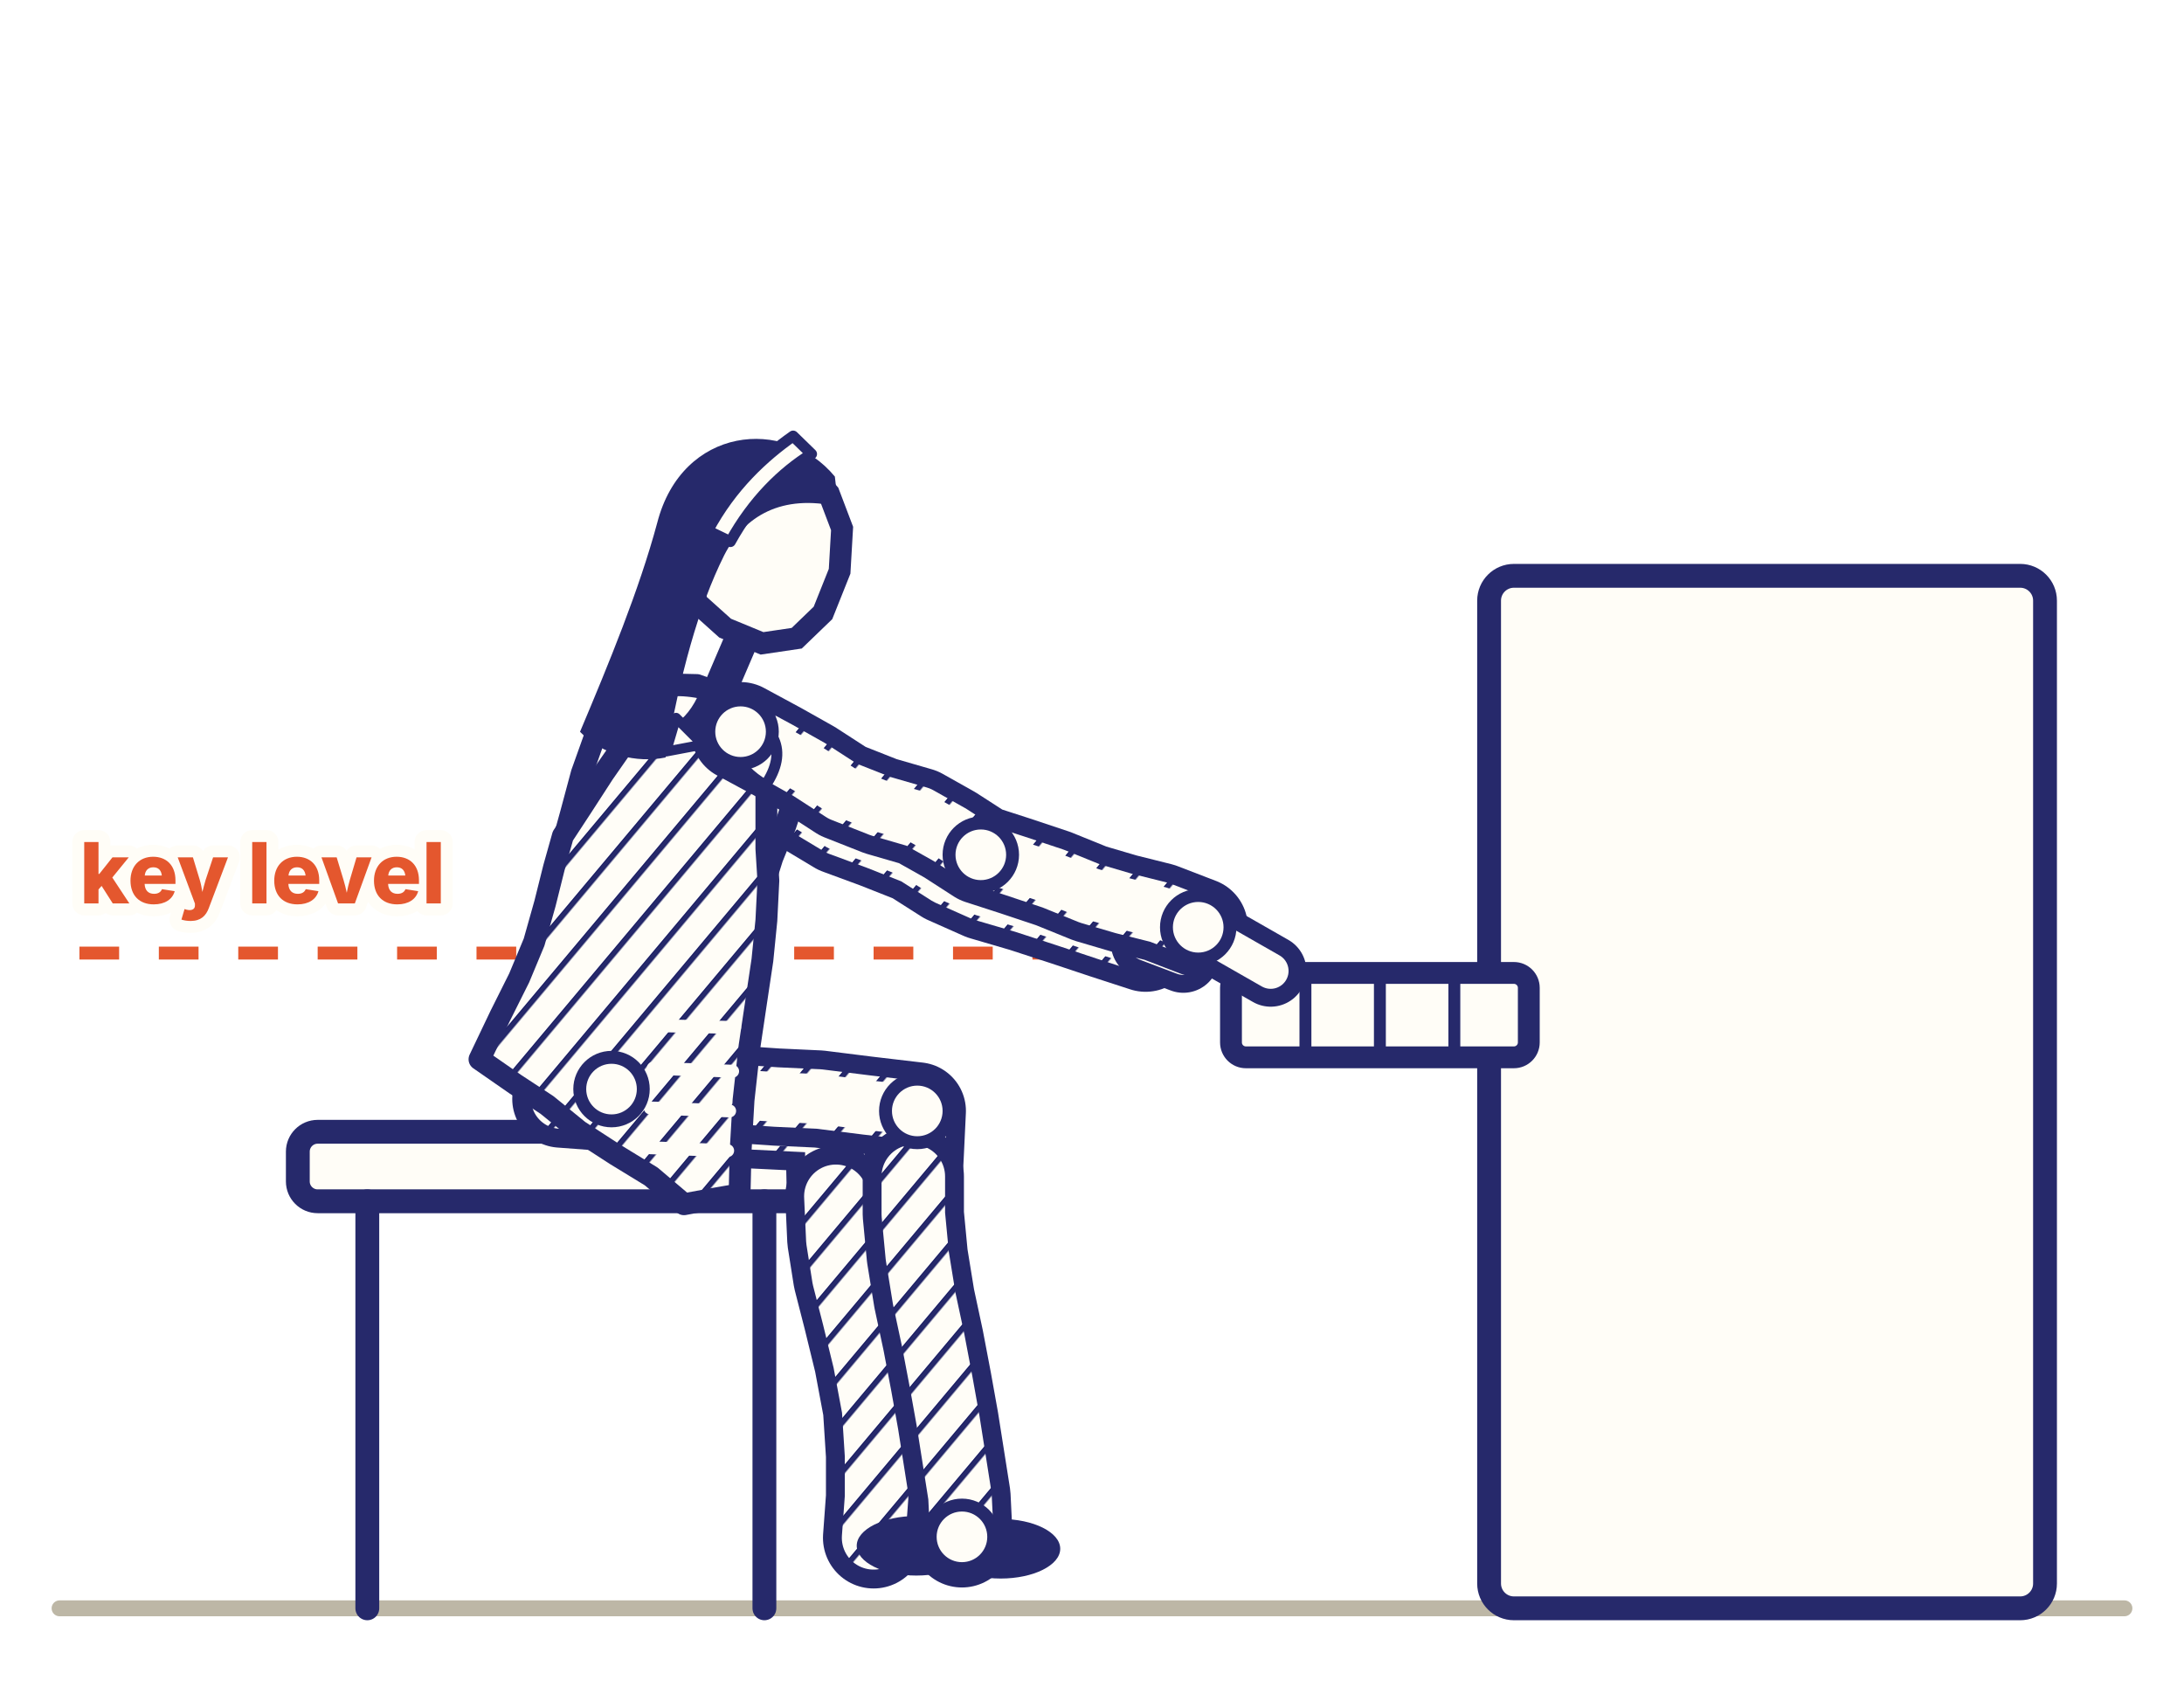
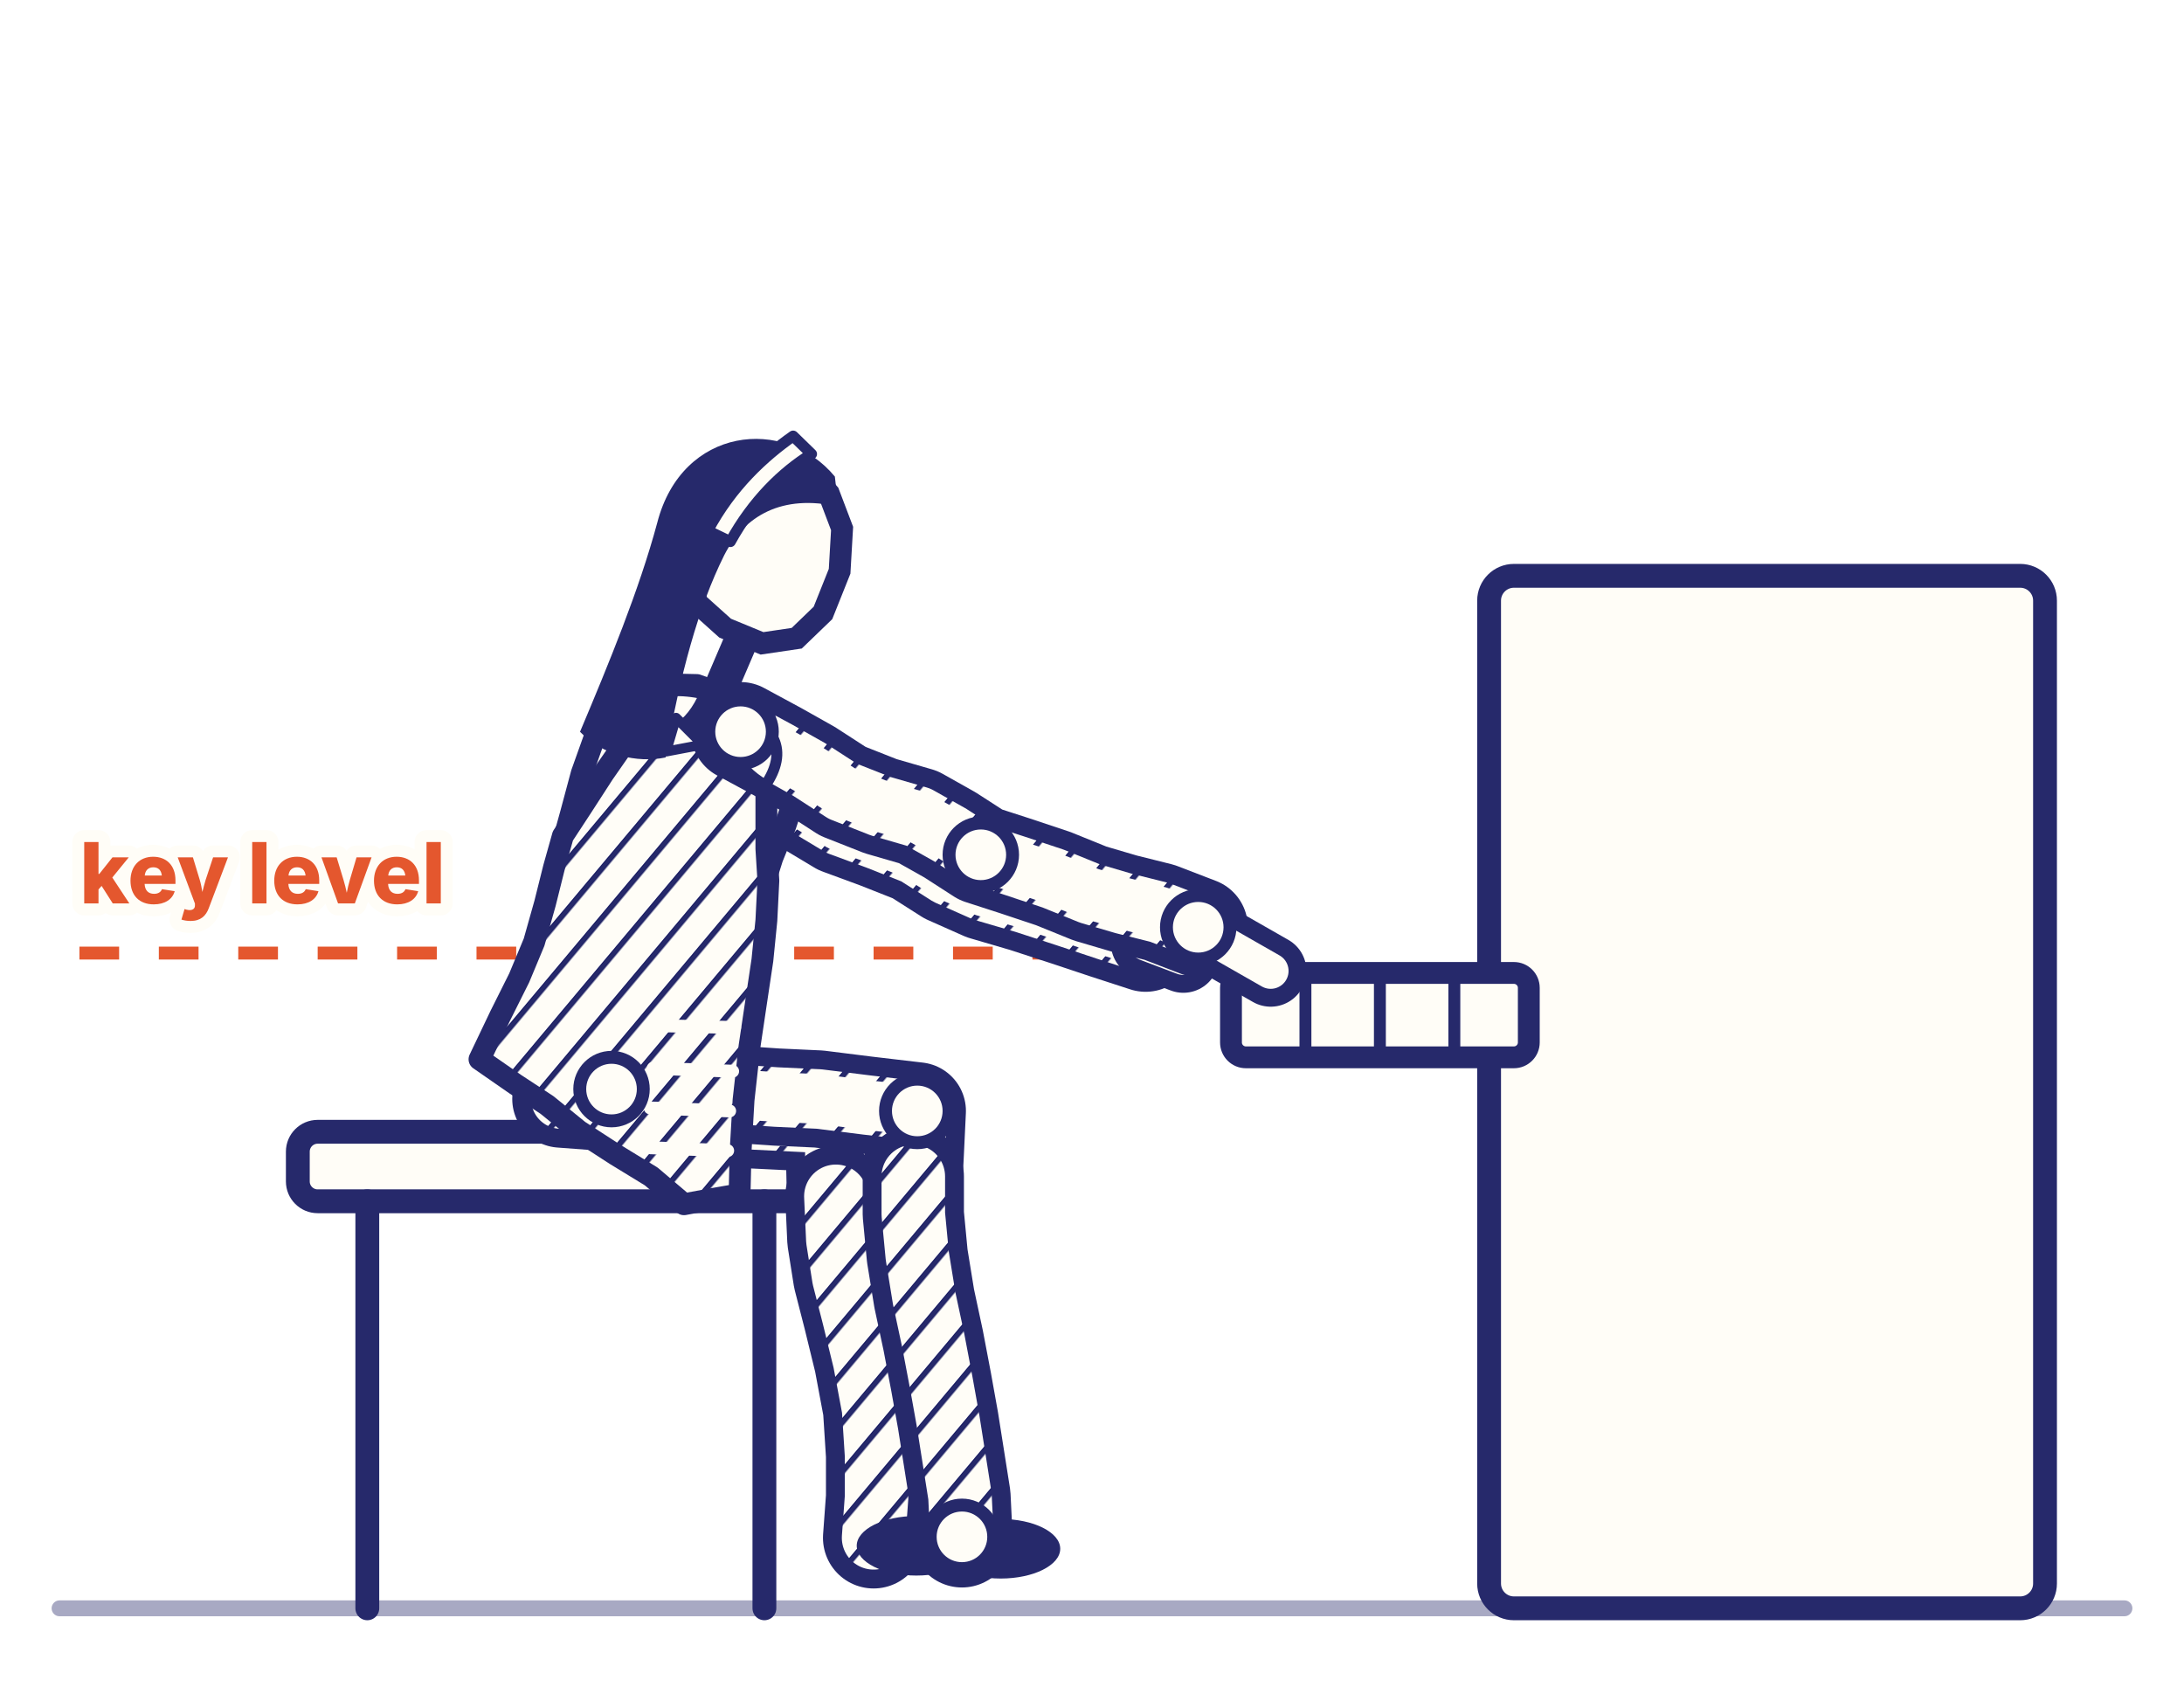
<svg xmlns="http://www.w3.org/2000/svg" viewBox="0 0 220 172" width="440" height="344">
  <defs>
    <pattern id="hpqsitfar20" width="3.2" height="3.2" patternUnits="userSpaceOnUse" patternTransform="rotate(40)">
      <rect width="3.2" height="3.2" fill="#fffdf7" />
      <line x1="0" y1="0" x2="0" y2="3.2" stroke="#26296b" stroke-width="1.15" />
    </pattern>
  </defs>
-   <line x1="6.0" y1="162.0" x2="214.0" y2="162.0" stroke="#bdb7a6" stroke-width="1.6" stroke-linecap="round" />
+   <line x1="6.0" y1="162.0" x2="214.0" y2="162.0" stroke="rgba(38,41,107,0.4)" stroke-width="1.6" stroke-linecap="round" />
  <text stroke="#fffdf7" stroke-width="2.4" stroke-linejoin="round" paint-order="stroke" x="8" y="91" font-size="8.5" font-weight="800" fill="#e4572e" font-family="Inter,sans-serif">key level</text>
  <line x1="8" y1="96" x2="122" y2="96" stroke="#e4572e" stroke-width="1.3" stroke-dasharray="4 4" />
  <rect x="30" y="114" width="54" height="7" rx="2" fill="#fffdf7" stroke="#26296b" stroke-width="2.4" />
  <line x1="37.0" y1="121.0" x2="37.0" y2="162.0" stroke="#26296b" stroke-width="2.4" stroke-linecap="round" />
  <line x1="77.0" y1="121.0" x2="77.0" y2="162.0" stroke="#26296b" stroke-width="2.4" stroke-linecap="round" />
  <rect x="150" y="58" width="56" height="104" rx="2.5" fill="#fffdf7" stroke="#26296b" stroke-width="2.4" />
  <rect x="124" y="98" width="30" height="8.5" rx="1.5" fill="#fffdf7" stroke="#26296b" stroke-width="2.2" />
  <line x1="131.5" y1="98.0" x2="131.5" y2="106.5" stroke="#26296b" stroke-width="1.2" stroke-linecap="round" />
  <line x1="139.0" y1="98.0" x2="139.0" y2="106.5" stroke="#26296b" stroke-width="1.2" stroke-linecap="round" />
  <line x1="146.5" y1="98.0" x2="146.5" y2="106.5" stroke="#26296b" stroke-width="1.2" stroke-linecap="round" />
  <g data-who="girl">
    <path d="M56.5 110.7l4 .3 4.3.2 3.7.3 3.5.7 3.9.6 4.1.2 4.1.2 0 4.6 .1 4.5 .4 3.9 .7 3.6 1 3.9 1 4.3 .7 4.6 .3 4.4 0 4-.3 3.9" fill="none" stroke="#26296b" stroke-width="9.8" stroke-linecap="round" stroke-linejoin="round" />
    <path d="M56.5 110.7l4 .3 4.3.2 3.7.3 3.5.7 3.9.6 4.1.2 4.1.2 0 4.6 .1 4.5 .4 3.9 .7 3.6 1 3.9 1 4.3 .7 4.6 .3 4.4 0 4-.3 3.9" fill="none" stroke="url(#hpqsitfar20)" stroke-width="6.0" stroke-linecap="round" stroke-linejoin="round" />
    <path d="M56.5 110.7l4 .3 4.3.2 3.7.3 3.5.7 3.9.6 4.1.2 4.1.2 0 4.6 .1 4.5 .4 3.9 .7 3.6 1 3.9 1 4.3 .7 4.6 .3 4.4 0 4-.3 3.9" fill="none" stroke="#fffdf7" stroke-width="5" stroke-linecap="round" stroke-linejoin="round" />
    <path d="M84.2 120.5l.2 4.4 .6 3.8 1 3.9 1.1 4.5 .9 4.8 .3 4.7 0 4.2-.3 4.1" fill="none" stroke="#26296b" stroke-width="10.2" stroke-linecap="round" stroke-linejoin="round" />
    <path d="M84.2 120.5l.2 4.4 .6 3.8 1 3.9 1.1 4.5 .9 4.8 .3 4.7 0 4.2-.3 4.1" fill="none" stroke="url(#hpqsitfar20)" stroke-width="6.4" stroke-linecap="round" stroke-linejoin="round" />
    <g transform="translate(0.3 -0.3)">
      <ellipse cx="92.0" cy="156.0" rx="6" ry="3" fill="#26296b" />
    </g>
    <path d="M70 74.5l4 2.6 3.7 1.9 3.4 2 3.5 2.1 3.8 1.4 3.8 1.5 3.3 2.1 3.6 1.6 4.1 1.2 4.3 1.4 3.9 1.3 4 1.3" fill="none" stroke="#26296b" stroke-width="10.0" stroke-linecap="round" stroke-linejoin="round" />
    <path d="M70 74.5l4 2.6 3.7 1.9 3.4 2 3.5 2.1 3.8 1.4 3.8 1.5 3.3 2.1 3.6 1.6 4.1 1.2 4.3 1.4 3.9 1.3 4 1.3" fill="none" stroke="url(#hpqsitfar20)" stroke-width="6.2" stroke-linecap="round" stroke-linejoin="round" />
    <path d="M70 74.5l4 2.6 3.7 1.9 3.4 2 3.5 2.1 3.8 1.4 3.8 1.5 3.3 2.1 3.6 1.6 4.1 1.2 4.3 1.4 3.9 1.3 4 1.3" fill="none" stroke="#fffdf7" stroke-width="5.2" stroke-linecap="round" stroke-linejoin="round" />
    <g transform="translate(-0.5 -1)">
      <polyline points="116.0,96.0 119.7,97.4" fill="none" stroke="#26296b" stroke-width="7.2" stroke-linecap="round" stroke-linejoin="round" />
    </g>
    <g transform="translate(-0.5 -1)">
      <polyline points="116.0,96.0 119.7,97.4" fill="none" stroke="url(#hpqsitfar20)" stroke-width="3.4" stroke-linecap="round" stroke-linejoin="round" />
    </g>
    <g transform="translate(-0.5 -1)">
      <polyline points="116.0,96.0 119.7,97.4" fill="none" stroke="#fffdf7" stroke-width="3.6" stroke-linecap="round" stroke-linejoin="round" />
    </g>
    <path d="M61.6 109.7l4.5.1 3.8 0 3.9.4 4.4.3 4.3.2 4.8.6 5.1.6-.2 4.2-.2 4 .2 4.3 .6 4.5 .9 4.6 .9 4.5 .8 4.3 .7 4 .5 4.1 .3 4.4" fill="none" stroke="#26296b" stroke-width="9.8" stroke-linecap="round" stroke-linejoin="round" />
    <path d="M61.6 109.7l4.5.1 3.8 0 3.9.4 4.4.3 4.3.2 4.8.6 5.1.6-.2 4.2-.2 4 .2 4.3 .6 4.5 .9 4.6 .9 4.5 .8 4.3 .7 4 .5 4.1 .3 4.4" fill="none" stroke="url(#hpqsitfar20)" stroke-width="6.0" stroke-linecap="round" stroke-linejoin="round" />
    <path d="M61.6 109.7l4.5.1 3.8 0 3.9.4 4.4.3 4.3.2 4.8.6 5.1.6-.2 4.2-.2 4 .2 4.3 .6 4.5 .9 4.6 .9 4.5 .8 4.3 .7 4 .5 4.1 .3 4.4" fill="none" stroke="#fffdf7" stroke-width="5" stroke-linecap="round" stroke-linejoin="round" />
    <path d="M92 118.5l0 3.8 .4 4.2 .7 4.3 .9 4.2 .8 4.2 .7 3.9 .6 3.8 .6 3.8 .2 4.1" fill="none" stroke="#26296b" stroke-width="10.2" stroke-linecap="round" stroke-linejoin="round" />
    <path d="M92 118.5l0 3.8 .4 4.2 .7 4.3 .9 4.2 .8 4.2 .7 3.9 .6 3.8 .6 3.8 .2 4.1" fill="none" stroke="url(#hpqsitfar20)" stroke-width="6.4" stroke-linecap="round" stroke-linejoin="round" />
    <g transform="translate(0.8 0)">
      <ellipse cx="100.0" cy="156.0" rx="6" ry="3" fill="#26296b" />
    </g>
    <path d="M61.6 69.8l-1.5 3.9-1.5 4.2-1.1 4.1-1 3.6-.8 3.6-1 4.2-1.5 4.2-1.9 4.2-2.4 5 4.5 1.1 3.9 1 4.6 1.4 4.5 1.3 3.8 1.6 1.1-5.4 1.4-5.4 1.3-4.4 1.3-3.8 1.3-4 1.2-3.8 1.3-3.2 1.2-3.6 1.2-4.3-3-2.6-3.9-2.1-4.4-1.6-4.3-.1z" fill="#fffdf7" stroke="#26296b" stroke-width="2.2" stroke-linejoin="round" />
    <path d="M48.3 106.7l2.1-4.4 1.9-3.8 1.5-3.6 1.1-3.9 .9-3.6 .9-3.2 1.9-2.9 2.2-3.4 2.3-3.3 2.4-3.1 3.8 1.1 4.1 1.6 3.9 1.2-.1 3.8 0 3.2 0 3.1 .2 3.2-.2 4-.4 4-.6 4-.7 4.7-.6 5.4-.3 5.2-.1 4.3-2.9.5-2.7.5-3.3-2.8-3.6-2.2-3.7-2.4-3.2-2.6-3.2-2.1z" fill="url(#hpqsitfar20)" stroke="#26296b" stroke-width="2.2" stroke-linejoin="round" />
    <g transform="translate(-0.4 -1.3)">
      <line x1="74.4" y1="104.8" x2="66.4" y2="104.6" stroke="#fffdf7" stroke-width="1.3" stroke-linecap="round" />
    </g>
    <g transform="translate(-0.5 -0.7)">
      <line x1="74.3" y1="108.6" x2="66.3" y2="108.3" stroke="#fffdf7" stroke-width="1.3" stroke-linecap="round" />
    </g>
    <g transform="translate(-0.6 -0.3)">
      <line x1="74.1" y1="112.2" x2="66.1" y2="111.9" stroke="#fffdf7" stroke-width="1.3" stroke-linecap="round" />
    </g>
    <g transform="translate(-0.7 -0.1)">
      <line x1="74.0" y1="116.0" x2="66.0" y2="115.7" stroke="#fffdf7" stroke-width="1.3" stroke-linecap="round" />
    </g>
    <path d="M74.6 73.7l3.7 2 3.2 1.8 3.4 2.2 3.8 1.5 3.8 1.1 3.2 1.8 3.1 2 3.4 1.1 3.9 1.3 3.7 1.5 3.4 1 3.6.9 3.9 1.5" fill="none" stroke="#26296b" stroke-width="10.0" stroke-linecap="round" stroke-linejoin="round" />
    <path d="M74.6 73.7l3.7 2 3.2 1.8 3.4 2.2 3.8 1.5 3.8 1.1 3.2 1.8 3.1 2 3.4 1.1 3.9 1.3 3.7 1.5 3.4 1 3.6.9 3.9 1.5" fill="none" stroke="url(#hpqsitfar20)" stroke-width="6.2" stroke-linecap="round" stroke-linejoin="round" />
    <path d="M74.6 73.7l3.7 2 3.2 1.8 3.4 2.2 3.8 1.5 3.8 1.1 3.2 1.8 3.1 2 3.4 1.1 3.9 1.3 3.7 1.5 3.4 1 3.6.9 3.9 1.5" fill="none" stroke="#fffdf7" stroke-width="5.2" stroke-linecap="round" stroke-linejoin="round" />
    <g transform="translate(0 -0.2)">
      <polyline points="121.0,94.0 128.0,98.0" fill="none" stroke="#26296b" stroke-width="7.2" stroke-linecap="round" stroke-linejoin="round" />
    </g>
    <g transform="translate(0 -0.2)">
      <polyline points="121.0,94.0 128.0,98.0" fill="none" stroke="url(#hpqsitfar20)" stroke-width="3.4" stroke-linecap="round" stroke-linejoin="round" />
    </g>
    <g transform="translate(0 -0.2)">
      <polyline points="121.0,94.0 128.0,98.0" fill="none" stroke="#fffdf7" stroke-width="3.6" stroke-linecap="round" stroke-linejoin="round" />
    </g>
    <g transform="translate(0.6 -0.7)">
      <line x1="74.7" y1="63.7" x2="72.0" y2="70.0" stroke="#26296b" stroke-width="3.4" stroke-linecap="round" />
    </g>
    <g transform="translate(-0.2 0.1)">
      <path d="M71.2,69.8 Q63.8,68.2 63.8,74.4 Q69.1,74.8 71.2,69.8 Z" fill="#fffdf7" stroke="#26296b" stroke-width="1.1" stroke-linejoin="round" />
    </g>
    <g transform="translate(0.7 0.9)">
      <path d="M72.8,70.2 Q79.9,73.0 76.4,78.2 Q71.8,75.6 72.8,70.2 Z" fill="#fffdf7" stroke="#26296b" stroke-width="1.1" stroke-linejoin="round" />
    </g>
    <g transform="translate(0.1 0.6)">
      <path d="M70.7,74.4 l-2.7,-2.7 l-1.0,3.4 Z M70.7,74.4 l3.8,-0.7 l-1.0,3.4 Z" fill="#fffdf7" stroke="#26296b" stroke-width="1" stroke-linejoin="round" />
    </g>
    <g transform="translate(77.0 56.0) rotate(16.7) scale(1 1)">
      <path d="M-8 -0.2l.9 3.8 2 2.9 3.4 1.6 4 .4 3.2-1.5 1.8-3.2 .4-4.5-1-4.2-2.3-3-3-1.9-3.3 0-3.2 2-2.3 3.5z" fill="#fffdf7" stroke="#26296b" stroke-width="2.2" />
      <g transform="translate(-0.1 -1.1)">
        <path d="M4.6,-8.6 C-2,-13 -11.6,-9 -11.2,1 C-11,8 -11.8,16 -12.6,23.4 C-9.8,25 -6.2,24.8 -3.6,23.4 C-4.6,15 -4.8,8 -3.8,2.2 C-3,-2.2 0,-5.4 5.8,-5.8 Z" fill="#26296b" />
      </g>
      <g transform="translate(-0.3 -0.8)">
        <path d="M1.9,-10.4 C-0.4,-7.8 -2.4,-4.2 -3.4,0.4 L-5.9,0 C-4.9,-5 -2.6,-8.8 -0.4,-11.6 Z" fill="#fffdf7" stroke="#26296b" stroke-width="1.1" stroke-linejoin="round" />
      </g>
    </g>
  </g>
  <g data-who="boy" display="none">
    <path d="M56.5 110.7l4 .3 4.3.2 3.7.3 3.5.7 3.9.6 4.1.2 4.1.2 0 4.6 .1 4.5 .4 3.9 .7 3.6 1 3.9 1 4.3 .7 4.6 .3 4.4 0 4-.3 3.9" fill="none" stroke="#26296b" stroke-width="9.8" stroke-linecap="round" stroke-linejoin="round" />
    <path d="M56.5 110.7l4 .3 4.3.2 3.7.3 3.5.7 3.9.6 4.1.2 4.1.2 0 4.6 .1 4.5 .4 3.9 .7 3.6 1 3.9 1 4.3 .7 4.6 .3 4.4 0 4-.3 3.9" fill="none" stroke="url(#hpqsitfar20)" stroke-width="6.0" stroke-linecap="round" stroke-linejoin="round" />
    <g transform="translate(0.3 -0.3)">
      <ellipse cx="92.0" cy="156.0" rx="6" ry="3" fill="#26296b" />
    </g>
    <path d="M70 74.5l4 2.6 3.7 1.9 3.4 2 3.5 2.1 3.8 1.4 3.8 1.5 3.3 2.1 3.6 1.6 4.1 1.2 4.3 1.4 3.9 1.3 4 1.3" fill="none" stroke="#26296b" stroke-width="10.0" stroke-linecap="round" stroke-linejoin="round" />
    <path d="M70 74.5l4 2.6 3.7 1.9 3.4 2 3.5 2.1 3.8 1.4 3.8 1.5 3.3 2.1 3.6 1.6 4.1 1.2 4.3 1.4 3.9 1.3 4 1.3" fill="none" stroke="url(#hpqsitfar20)" stroke-width="6.2" stroke-linecap="round" stroke-linejoin="round" />
    <g transform="translate(-0.5 -1)">
      <polyline points="116.0,96.0 119.7,97.4" fill="none" stroke="#26296b" stroke-width="7.2" stroke-linecap="round" stroke-linejoin="round" />
    </g>
    <g transform="translate(-0.5 -1)">
      <polyline points="116.0,96.0 119.7,97.4" fill="none" stroke="url(#hpqsitfar20)" stroke-width="3.4" stroke-linecap="round" stroke-linejoin="round" />
    </g>
    <g transform="translate(-0.5 -1)">
      <polyline points="116.0,96.0 119.7,97.4" fill="none" stroke="#fffdf7" stroke-width="3.6" stroke-linecap="round" stroke-linejoin="round" />
    </g>
    <path d="M61.6 109.7l4.5.1 3.8 0 3.9.4 4.4.3 4.3.2 4.8.6 5.1.6-.2 4.2-.2 4 .2 4.3 .6 4.5 .9 4.6 .9 4.5 .8 4.3 .7 4 .5 4.1 .3 4.4" fill="none" stroke="#26296b" stroke-width="9.8" stroke-linecap="round" stroke-linejoin="round" />
    <path d="M61.6 109.7l4.5.1 3.8 0 3.9.4 4.4.3 4.3.2 4.8.6 5.1.6-.2 4.2-.2 4 .2 4.3 .6 4.5 .9 4.6 .9 4.5 .8 4.3 .7 4 .5 4.1 .3 4.4" fill="none" stroke="url(#hpqsitfar20)" stroke-width="6.0" stroke-linecap="round" stroke-linejoin="round" />
    <g transform="translate(0.8 0)">
      <ellipse cx="100.0" cy="156.0" rx="6" ry="3" fill="#26296b" />
    </g>
    <path d="M61.6 69.8l-1.5 3.9-1.5 4.2-1.1 4.1-1 3.6-.8 3.6-1 4.2-1.5 4.2-1.9 4.2-2.4 5 4.5 1.1 3.9 1 4.6 1.4 4.5 1.3 3.8 1.6 1.1-5.4 1.4-5.4 1.3-4.4 1.3-3.8 1.3-4 1.2-3.8 1.3-3.2 1.2-3.6 1.2-4.3-3-2.6-3.9-2.1-4.4-1.6-4.3-.1z" fill="url(#hpqsitfar20)" stroke="#26296b" stroke-width="2.2" stroke-linejoin="round" />
    <path d="M74.6 73.7l3.7 2 3.2 1.8 3.4 2.2 3.8 1.5 3.8 1.1 3.2 1.8 3.1 2 3.4 1.1 3.9 1.3 3.7 1.5 3.4 1 3.6.9 3.9 1.5" fill="none" stroke="#26296b" stroke-width="10.0" stroke-linecap="round" stroke-linejoin="round" />
    <path d="M74.6 73.7l3.7 2 3.2 1.8 3.4 2.2 3.8 1.5 3.8 1.1 3.2 1.8 3.1 2 3.4 1.1 3.9 1.3 3.7 1.5 3.4 1 3.6.9 3.9 1.5" fill="none" stroke="url(#hpqsitfar20)" stroke-width="6.2" stroke-linecap="round" stroke-linejoin="round" />
    <g transform="translate(0 -0.2)">
      <polyline points="121.0,94.0 128.0,98.0" fill="none" stroke="#26296b" stroke-width="7.2" stroke-linecap="round" stroke-linejoin="round" />
    </g>
    <g transform="translate(0 -0.2)">
      <polyline points="121.0,94.0 128.0,98.0" fill="none" stroke="url(#hpqsitfar20)" stroke-width="3.4" stroke-linecap="round" stroke-linejoin="round" />
    </g>
    <g transform="translate(0 -0.2)">
      <polyline points="121.0,94.0 128.0,98.0" fill="none" stroke="#fffdf7" stroke-width="3.6" stroke-linecap="round" stroke-linejoin="round" />
    </g>
    <g transform="translate(0.6 -0.7)">
      <line x1="74.7" y1="63.7" x2="72.0" y2="70.0" stroke="#26296b" stroke-width="3.4" stroke-linecap="round" />
    </g>
    <g transform="translate(77.0 56.0) rotate(16.7) scale(1 1)">
      <path d="M-8 -0.2l.9 3.8 2 2.9 3.4 1.6 4 .4 3.2-1.5 1.8-3.2 .4-4.5-1-4.2-2.3-3-3-1.9-3.3 0-3.2 2-2.3 3.5z" fill="#fffdf7" stroke="#26296b" stroke-width="2.2" />
      <g transform="translate(-0.3 -0.8)">
        <path d="M6.4,-6.4 C3,-12.6 -9,-12 -9.6,-1.6 C-9.4,1.6 -8.6,3 -7.4,3.4 C-6.6,0 -5,-3.4 -1.6,-4.4 C1.6,-5.4 4.4,-5.2 6.4,-6.4 Z" fill="#26296b" />
      </g>
    </g>
  </g>
  <g transform="translate(0.6 0.7)">
    <circle cx="74.0" cy="73.0" r="3.2" fill="#fffdf7" stroke="#26296b" stroke-width="1.3" />
  </g>
  <g transform="translate(-0.2 0.1)">
    <circle cx="99.0" cy="86.0" r="3.2" fill="#fffdf7" stroke="#26296b" stroke-width="1.3" />
  </g>
  <g transform="translate(-0.3 -0.6)">
    <circle cx="121.0" cy="94.0" r="3.2" fill="#fffdf7" stroke="#26296b" stroke-width="1.3" />
  </g>
  <g transform="translate(-0.4 -0.3)">
    <circle cx="62.0" cy="110.0" r="3.2" fill="#fffdf7" stroke="#26296b" stroke-width="1.3" />
  </g>
  <g transform="translate(0.4 0.9)">
    <circle cx="92.0" cy="111.0" r="3.2" fill="#fffdf7" stroke="#26296b" stroke-width="1.3" />
  </g>
  <g transform="translate(0.9 -0.2)">
    <circle cx="96.0" cy="155.0" r="3.2" fill="#fffdf7" stroke="#26296b" stroke-width="1.3" />
  </g>
</svg>
